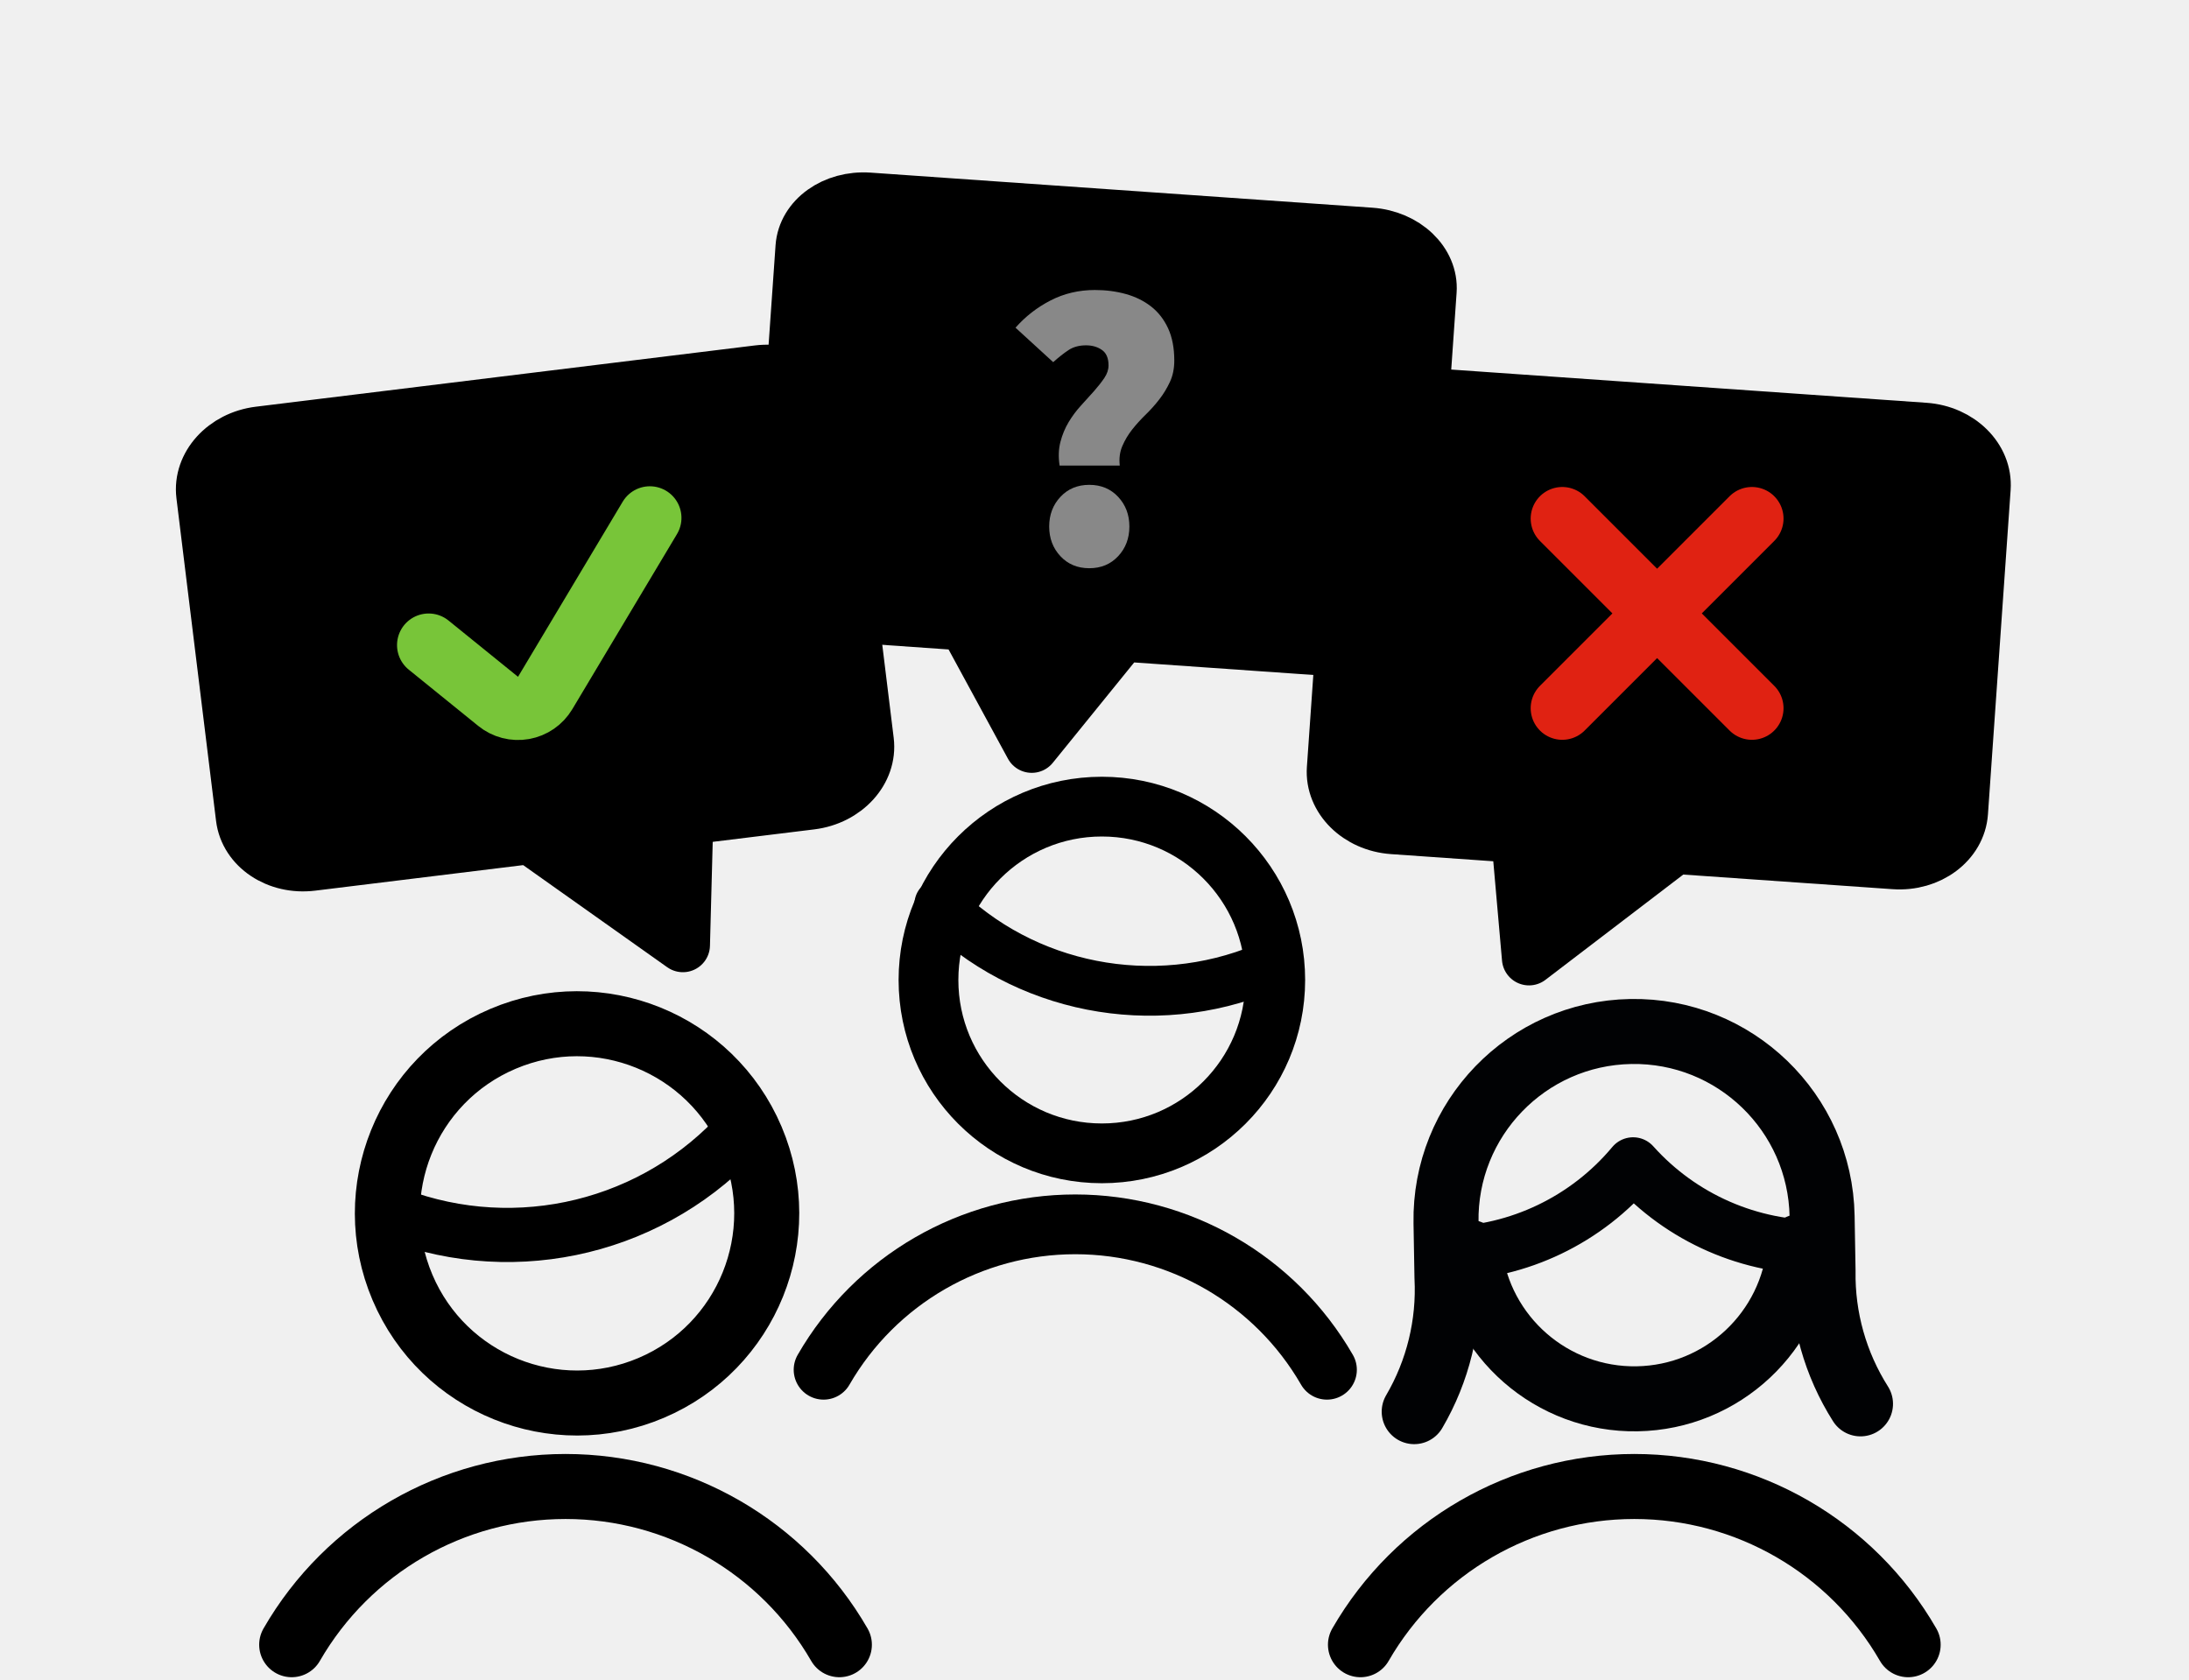
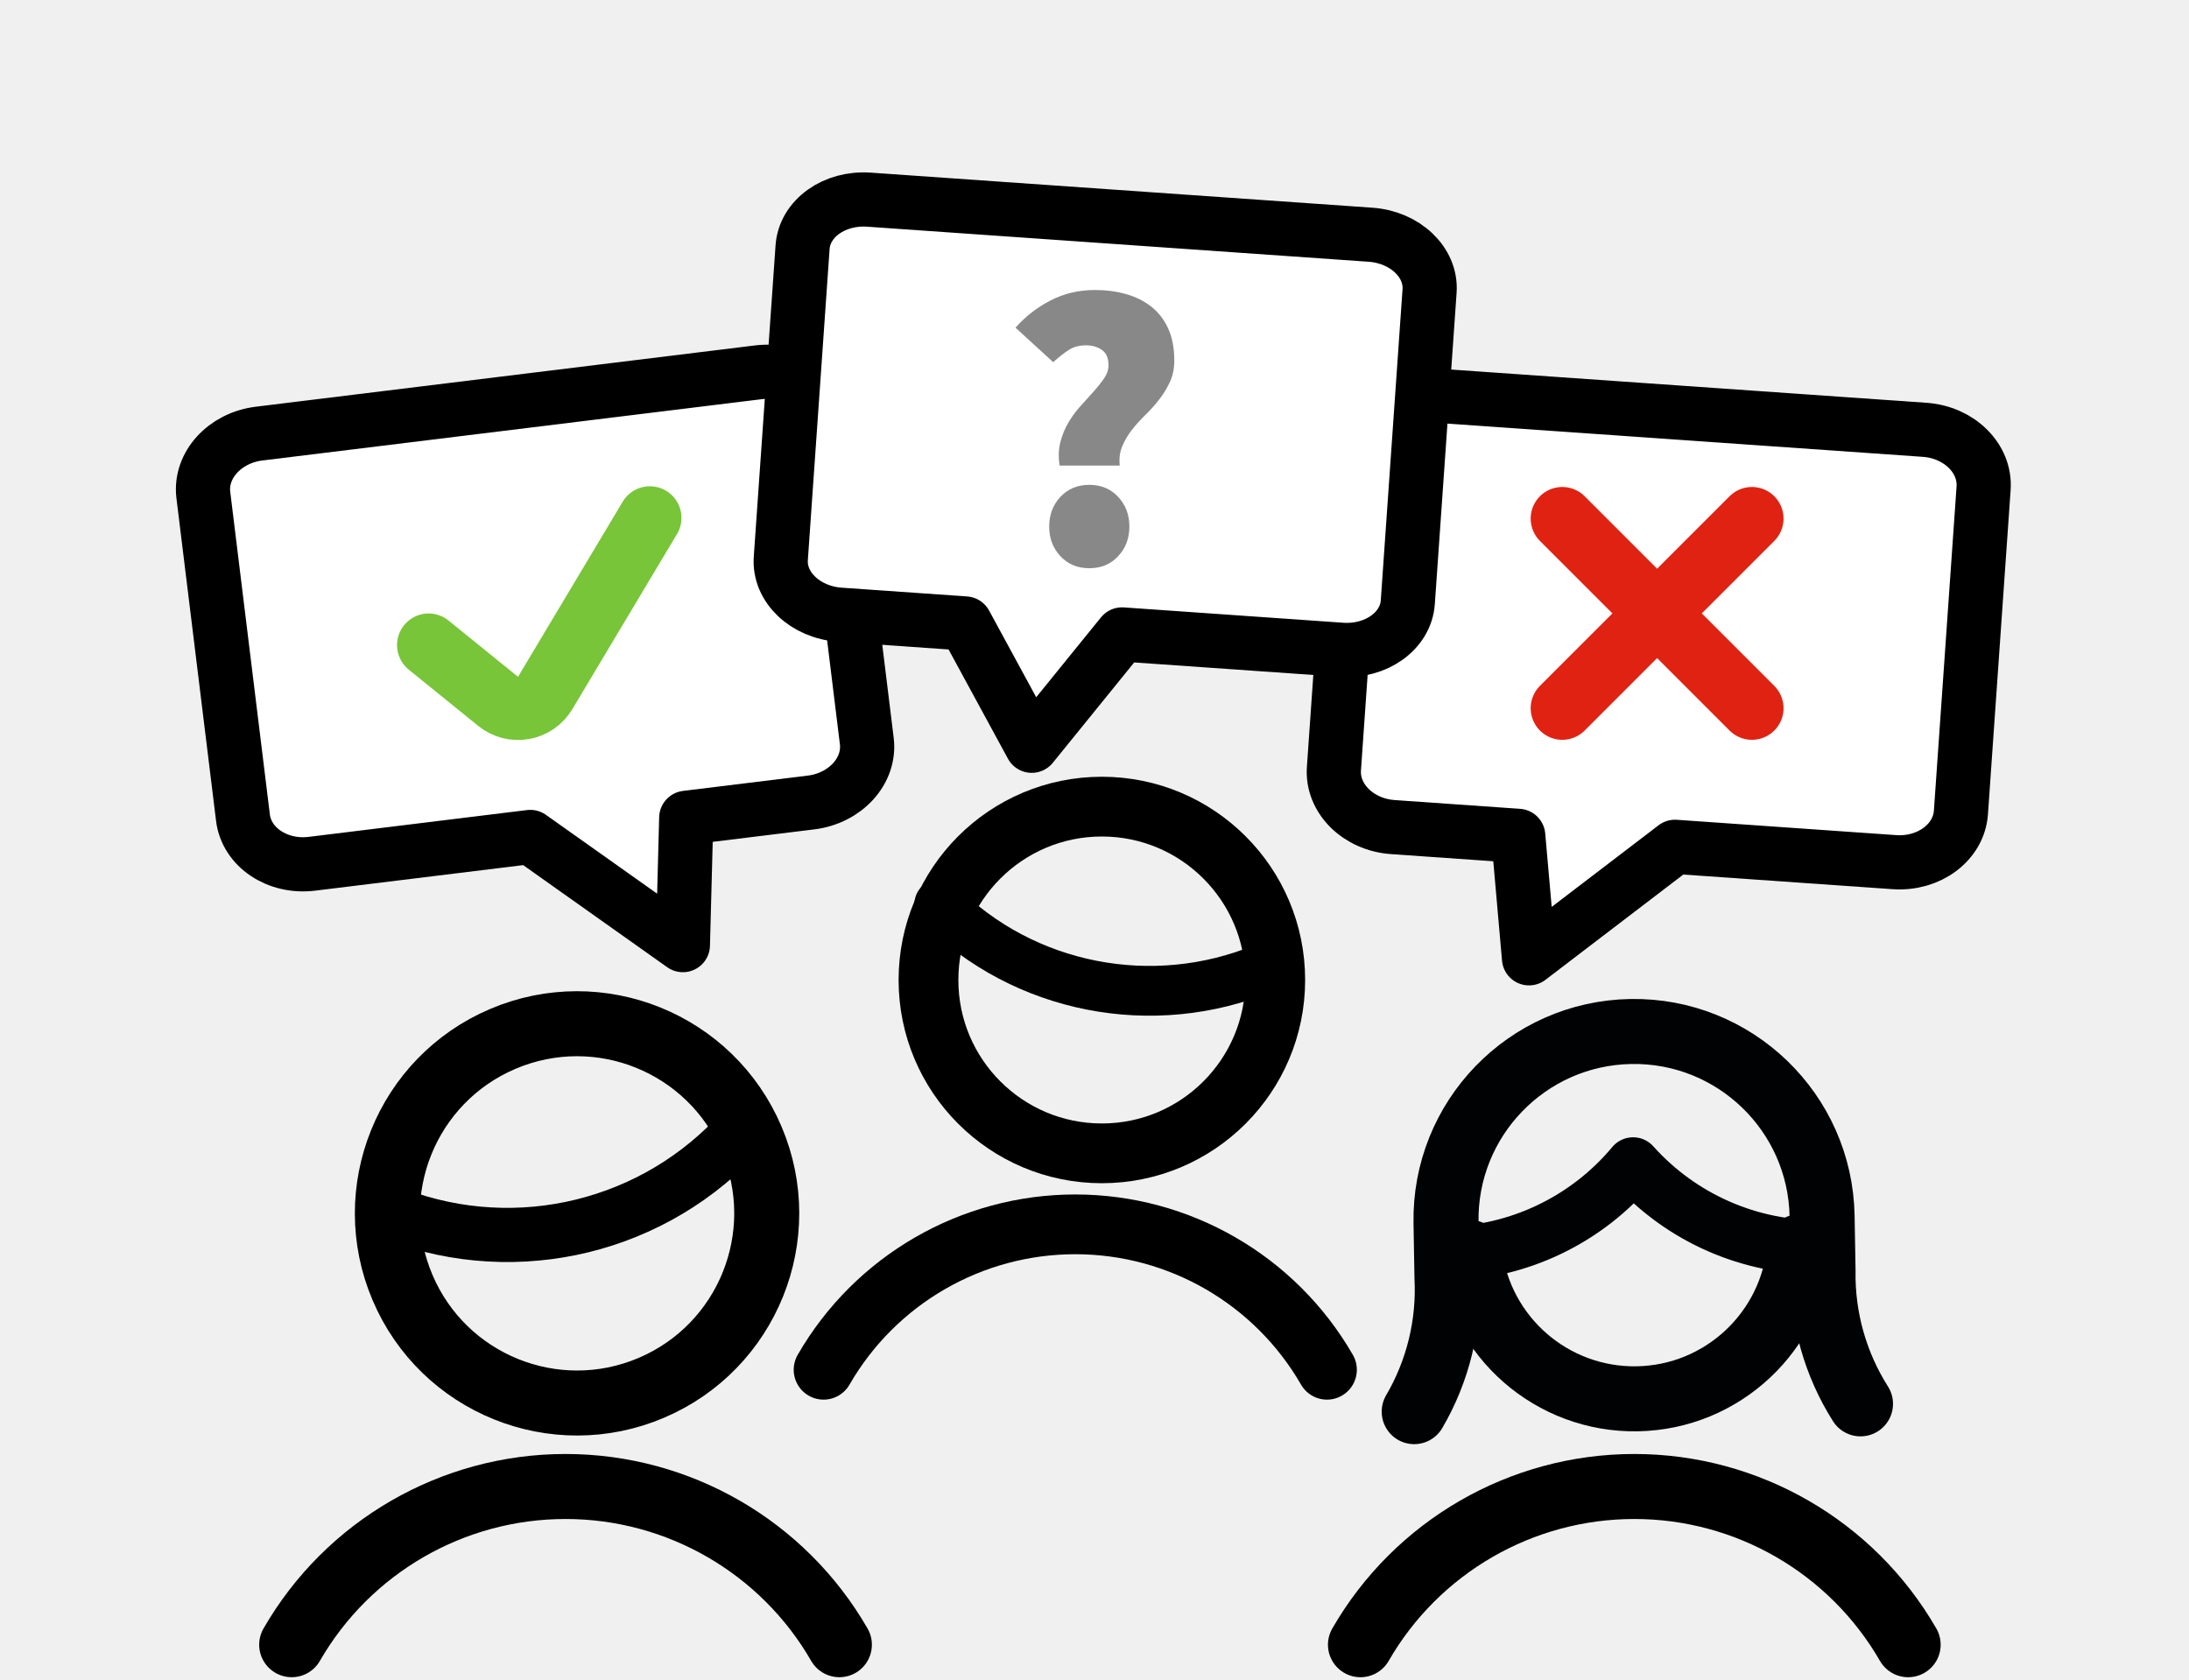
<svg xmlns="http://www.w3.org/2000/svg" xmlns:xlink="http://www.w3.org/1999/xlink" width="202" height="155" viewBox="0 0 202 155">
  <defs>
    <linearGradient id="voty_now-a" x1="50%" x2="50%" y1="0%" y2="100%">
      <stop offset="0%" />
      <stop offset="100%" />
    </linearGradient>
    <path id="voty_now-b" d="M112.608,35.586 C112.608,38.237 110.012,40.386 106.808,40.386 L95.208,40.386 L88.302,51.217 L80.708,40.386 L60.408,40.386 C57.205,40.386 54.608,38.237 54.608,35.586 L54.608,6.786 C54.608,4.135 57.205,1.986 60.408,1.986 L106.808,1.986 C110.012,1.986 112.608,4.135 112.608,6.786 L112.608,35.586 Z" />
  </defs>
  <g fill="none" fill-rule="evenodd">
    <g stroke-linecap="round" stroke-linejoin="round" transform="translate(18 18)">
      <path stroke="#000" stroke-width="6" d="M50.54,14.602 C45.333,5.567 35.698,3.55271368e-15 25.27,3.55271368e-15 C14.842,3.55271368e-15 5.207,5.567 -3.55271368e-15,14.602" transform="translate(8.917 119.195)" />
      <path stroke="#000" stroke-width="5.515" d="M46.451,13.421 C41.665,5.117 32.81,0 23.226,0 C13.641,0 4.786,5.117 0,13.421" transform="translate(58 95)" />
      <g stroke="#000" transform="translate(11.68 70.447)">
        <path stroke-width="5" d="M6.276,16.587 C14.659,25.226 27.497,27.809 38.57,23.085" transform="rotate(-23 22.423 21.003)" />
        <path stroke-width="6" d="M6.07,23.541 C6.07,33.206 13.905,41.041 23.57,41.041 C33.235,41.041 41.07,33.206 41.07,23.541 C41.07,13.876 33.235,6.041 23.57,6.041 C13.905,6.041 6.07,13.876 6.07,23.541 Z" transform="rotate(-23 23.57 23.54)" />
      </g>
      <g stroke="#000" transform="translate(67.68 56.447)">
        <path stroke-width="4.595" d="M1,9 C8.788,16.824 20.714,19.164 31,14.886" />
        <path stroke-width="5.515" d="M0,16 C0,24.837 7.163,32 16,32 C24.837,32 32,24.837 32,16 C32,7.163 24.837,0 16,0 C7.163,0 0,7.163 0,16 Z" />
      </g>
      <path stroke="url(#voty_now-a)" stroke-width="6" d="M158.083,133.798 C152.876,124.763 143.241,119.195 132.813,119.195 C122.385,119.195 112.751,124.763 107.543,133.798" />
-       <path fill="currentColor" stroke="#000" stroke-width="5" d="M61.084,53.999 C61.084,56.761 58.487,58.999 55.284,58.999 L43.684,58.999 L41.944,70.623 L29.184,58.999 L8.884,58.999 C5.681,58.999 3.084,56.761 3.084,53.999 L3.084,23.999 C3.084,21.238 5.681,18.999 8.884,18.999 L55.284,18.999 C58.487,18.999 61.084,21.238 61.084,23.999 L61.084,53.999 Z" transform="rotate(-7 32.084 44.811)" />
+       <path fill="white" stroke="#000" stroke-width="5" d="M61.084,53.999 C61.084,56.761 58.487,58.999 55.284,58.999 L43.684,58.999 L41.944,70.623 L29.184,58.999 L8.884,58.999 C5.681,58.999 3.084,56.761 3.084,53.999 L3.084,23.999 C3.084,21.238 5.681,18.999 8.884,18.999 L55.284,18.999 C58.487,18.999 61.084,21.238 61.084,23.999 L61.084,53.999 Z" transform="rotate(-7 32.084 44.811)" />
      <path stroke="#78C539" stroke-width="5.833" d="M42.876,30.878 L31.577,45.945 C31.069,46.622 30.293,47.045 29.449,47.104 C28.605,47.164 27.776,46.854 27.179,46.254 L21.346,40.421" transform="rotate(-6 32.11 38.995)" />
-       <path fill="currentColor" stroke="#000" stroke-width="5" d="M163.679,54.989 C163.679,57.75 161.082,59.989 157.879,59.989 L146.279,59.989 L144.499,71.194 L131.779,59.989 L111.479,59.989 C108.276,59.989 105.679,57.75 105.679,54.989 L105.679,24.989 C105.679,22.227 108.276,19.989 111.479,19.989 L157.879,19.989 C161.082,19.989 163.679,22.227 163.679,24.989 L163.679,54.989 Z" transform="scale(-1 1) rotate(-4 0 3902.292)" />
+       <path fill="white" stroke="#000" stroke-width="5" d="M163.679,54.989 C163.679,57.75 161.082,59.989 157.879,59.989 L146.279,59.989 L144.499,71.194 L131.779,59.989 L111.479,59.989 C108.276,59.989 105.679,57.75 105.679,54.989 L105.679,24.989 C105.679,22.227 108.276,19.989 111.479,19.989 L157.879,19.989 C161.082,19.989 163.679,22.227 163.679,24.989 L163.679,54.989 Z" transform="scale(-1 1) rotate(-4 0 3902.292)" />
      <g transform="scale(-1 1) rotate(-4 0 2420.83)">
        <use fill="#D8D8D8" xlink:href="#voty_now-b" />
-         <use fill="currentColor" stroke="#000" stroke-width="5" xlink:href="#voty_now-b" />
+         <use fill="white" stroke="#000" stroke-width="5" xlink:href="#voty_now-b" />
      </g>
    </g>
    <g stroke="#010204" stroke-linecap="round" stroke-linejoin="round" transform="rotate(-1 5522.96 -7383.262)">
      <path stroke-width="6" d="M41.384,35.032 C39.125,31.325 37.998,27.037 38.143,22.699 L38.143,17.654 C38.143,8.07 30.373,0.3 20.79,0.3 C11.204,0.3 3.434,8.07 3.434,17.654 L3.434,22.699 C3.579,27.037 2.453,31.325 0.194,35.032" />
      <path stroke-width="5" d="M3.435,20.521 C10.098,20.51 16.431,17.607 20.789,12.565 C25.146,17.607 31.48,20.51 38.142,20.521" />
      <path stroke-width="6" d="M5.556,20.42 C6.339,28.245 12.926,34.206 20.792,34.206 C28.657,34.206 35.244,28.245 36.028,20.42" />
    </g>
    <path stroke="#E02212" stroke-linecap="round" stroke-linejoin="round" stroke-width="5.833" d="M17.5,0 L0,17.5 M0,0 L17.5,17.5" transform="translate(144.167 47.863)" />
    <path fill="#888" fill-rule="nonzero" d="M103.331,42.972 C103.257,42.306 103.337,41.702 103.572,41.159 C103.806,40.616 104.108,40.111 104.478,39.642 C104.848,39.173 105.261,38.717 105.718,38.273 C106.174,37.829 106.593,37.36 106.975,36.867 C107.358,36.374 107.685,35.837 107.956,35.258 C108.227,34.678 108.363,34.018 108.363,33.278 C108.363,32.119 108.172,31.126 107.79,30.299 C107.407,29.473 106.883,28.801 106.217,28.283 C105.551,27.765 104.774,27.383 103.886,27.136 C102.998,26.889 102.048,26.766 101.037,26.766 C99.557,26.766 98.194,27.087 96.948,27.728 C95.703,28.369 94.624,29.208 93.711,30.244 L93.711,30.244 L97.189,33.426 C97.682,32.982 98.151,32.612 98.595,32.316 C99.039,32.02 99.582,31.872 100.223,31.872 C100.79,31.872 101.278,32.014 101.684,32.297 C102.091,32.581 102.295,33.056 102.295,33.722 C102.295,34.117 102.165,34.505 101.906,34.888 C101.647,35.27 101.333,35.671 100.963,36.09 C100.593,36.509 100.192,36.953 99.76,37.422 C99.329,37.891 98.947,38.403 98.614,38.958 C98.281,39.513 98.028,40.123 97.855,40.789 C97.682,41.455 97.658,42.183 97.781,42.972 L97.781,42.972 L103.331,42.972 Z M100.519,52.444 C101.604,52.444 102.492,52.074 103.183,51.334 C103.874,50.594 104.219,49.681 104.219,48.596 C104.219,47.511 103.874,46.598 103.183,45.858 C102.492,45.118 101.604,44.748 100.519,44.748 C99.434,44.748 98.546,45.118 97.855,45.858 C97.164,46.598 96.819,47.511 96.819,48.596 C96.819,49.681 97.164,50.594 97.855,51.334 C98.546,52.074 99.434,52.444 100.519,52.444 Z" />
  </g>
</svg>
